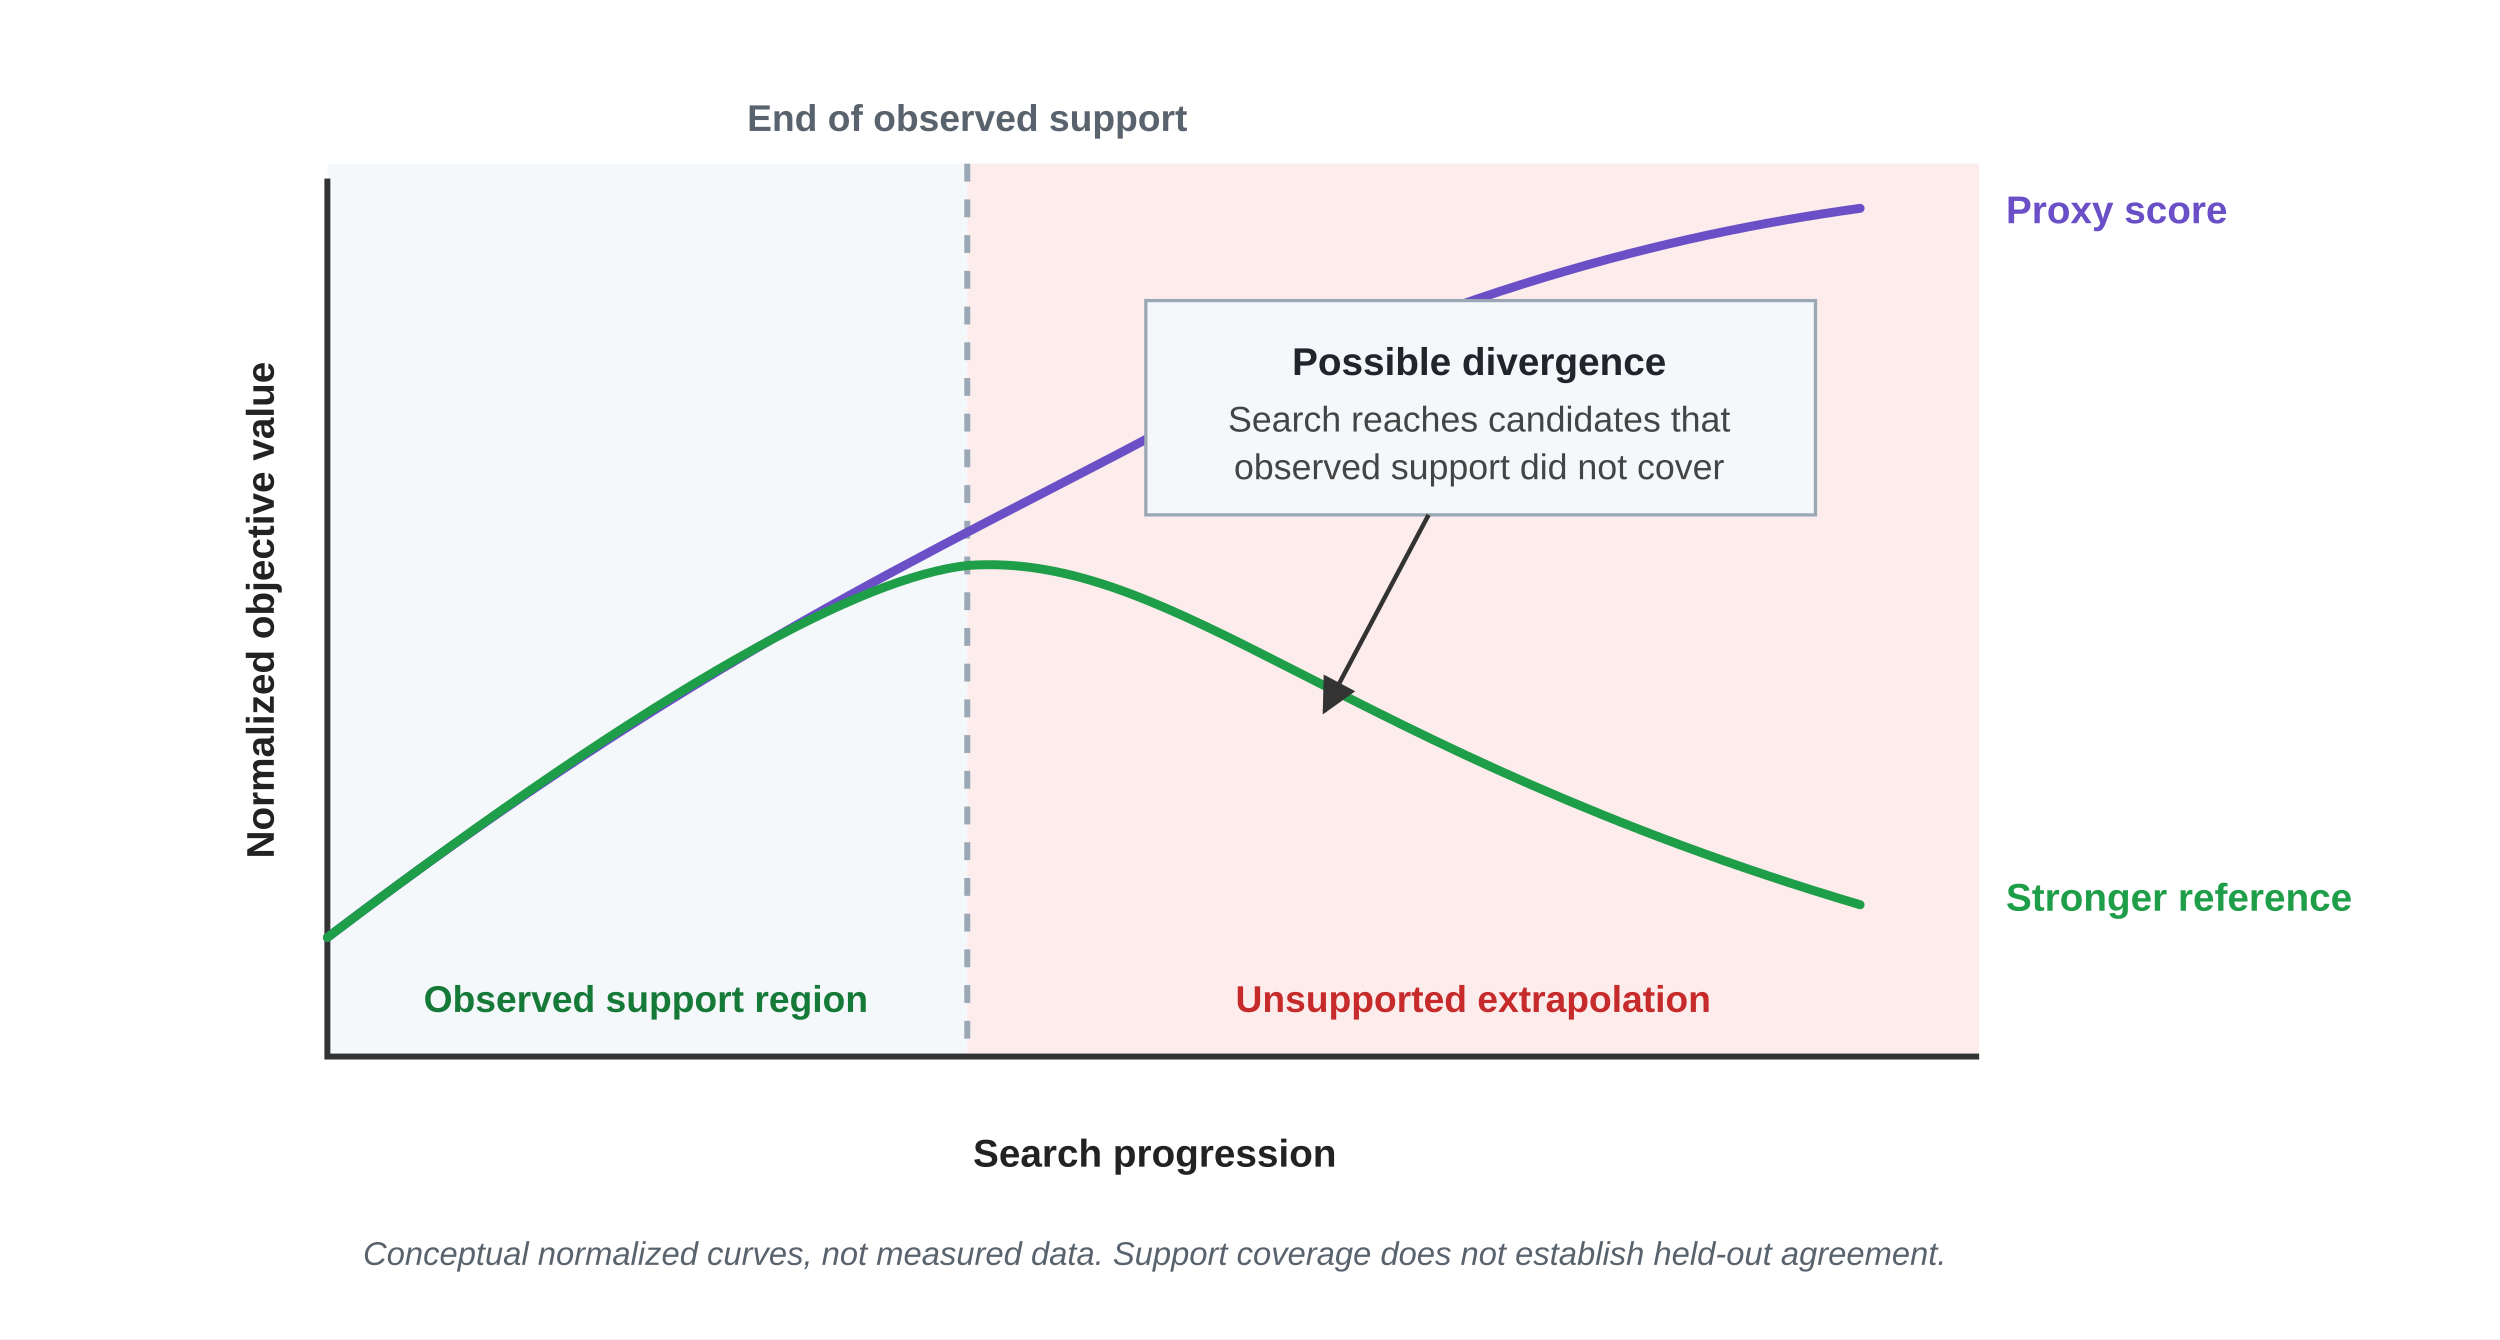
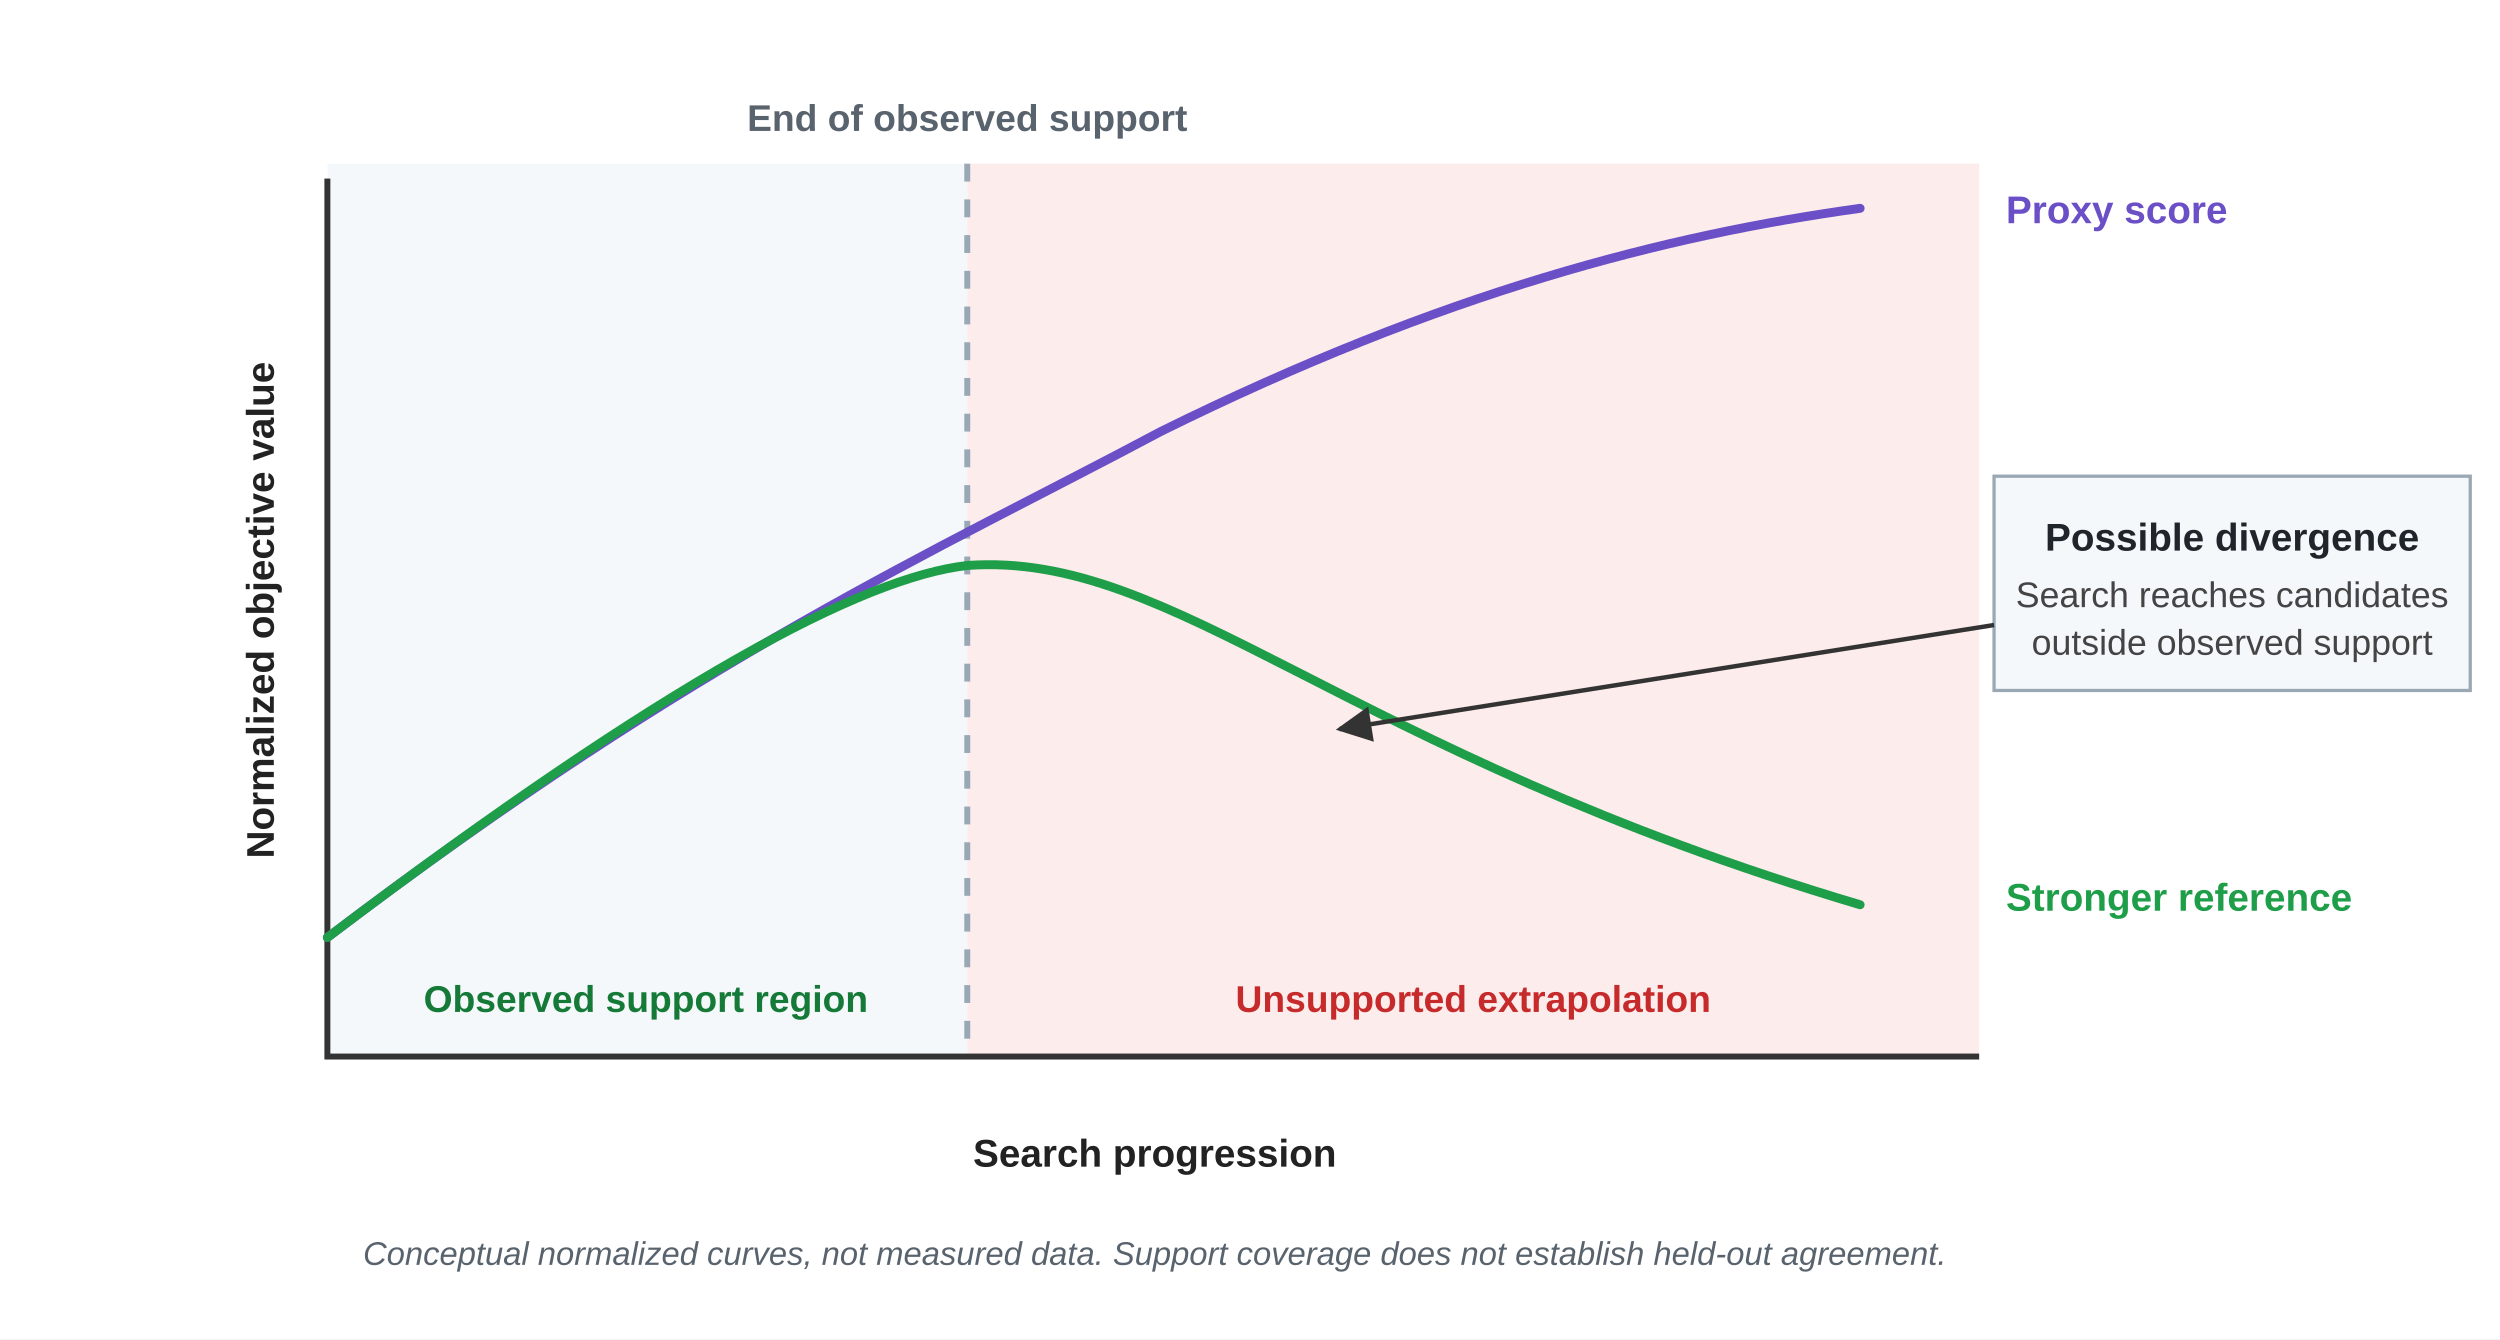
<svg xmlns="http://www.w3.org/2000/svg" viewBox="0 0 840 450" role="img" aria-labelledby="cal-title cal-desc">
  <defs>
    <marker id="arrow" viewBox="0 0 10 10" refX="9" refY="5" markerWidth="8" markerHeight="8" orient="auto">
      <path d="M 0 0 L 10 5 L 0 10 z" fill="#333333" />
    </marker>
    <style>
      .font { font-family: Arial, Helvetica, sans-serif; }
      .axis-label { font-size: 13px; font-weight: 700; fill: #222222; }
      .proxy-label { font-size: 13px; font-weight: 700; fill: #6A4FC7; }
      .reference-label { font-size: 13px; font-weight: 700; fill: #1E9E48; }
      .region-good { font-size: 12.5px; font-weight: 700; fill: #157A38; }
      .region-open { font-size: 12.5px; font-weight: 700; fill: #C62A2A; }
      .boundary-label { font-size: 12.5px; font-weight: 700; fill: #59636D; }
      .callout-title { font-size: 13px; font-weight: 700; fill: #20252B; }
      .callout-sub { font-size: 12px; fill: #444444; }
      .foot { font-size: 11px; font-style: italic; fill: #59636D; }
      .axis { stroke: #333333; stroke-width: 2; fill: none; }
      .boundary { stroke: #9AA8B5; stroke-width: 2; fill: none; stroke-dasharray: 6 6; }
      .proxy { stroke: #6A4FC7; stroke-width: 3; fill: none; stroke-linecap: round; }
      .reference { stroke: #1E9E48; stroke-width: 3; fill: none; stroke-linecap: round; }
      .panel { fill: #F5F8FA; stroke: #9AA8B5; stroke-width: 1.1; }
      .leader { stroke: #333333; stroke-width: 1.5; fill: none; }
    </style>
  </defs>
  <rect width="840" height="450" fill="#FFFFFF" />
  <g class="font">
    <rect x="110" y="55" width="215" height="300" fill="#F5F8FA" />
    <rect x="325" y="55" width="340" height="300" fill="#FDECEC" />
    <text class="region-good" x="217" y="340" text-anchor="middle">Observed support region</text>
    <text class="region-open" x="495" y="340" text-anchor="middle">Unsupported extrapolation</text>
    <line class="boundary" x1="325" y1="55" x2="325" y2="355" />
    <text class="boundary-label" x="325" y="44" text-anchor="middle">End of observed support</text>
    <polyline class="axis" points="110 60 110 355 665 355" />
    <text class="axis-label" x="388" y="392" text-anchor="middle">Search progression</text>
    <text class="axis-label" x="92" y="205" text-anchor="middle" transform="rotate(-90, 92, 205)">Normalized objective value</text>
    <path class="proxy" d="M 110 315 C 235 220, 315 185, 390 145 C 485 98, 560 79, 625 70" />
    <path class="reference" d="M 110 315 C 225 228, 290 194, 325 190 C 395 185, 450 252, 625 304" />
    <text class="proxy-label" x="674" y="75">Proxy score</text>
    <text class="reference-label" x="674" y="306">Stronger reference</text>
-     <rect class="panel" x="385" y="101" width="225" height="72" />
-     <text class="callout-title" x="497" y="126" text-anchor="middle">Possible divergence</text>
-     <text class="callout-sub" x="497" y="145" text-anchor="middle">Search reaches candidates that</text>
-     <text class="callout-sub" x="497" y="161" text-anchor="middle">observed support did not cover</text>
-     <path class="leader" d="M 480 173 L 445 239" marker-end="url(#arrow)" />
+     <rect class="panel" x="670" y="160" width="160" height="72" />
+     <text class="callout-title" x="750" y="185" text-anchor="middle">Possible divergence</text>
+     <text class="callout-sub" x="750" y="204" text-anchor="middle">Search reaches candidates</text>
+     <text class="callout-sub" x="750" y="220" text-anchor="middle">outside observed support</text>
+     <path class="leader" d="M 670 210 L 450 245" marker-end="url(#arrow)" />
    <text class="foot" x="388" y="425" text-anchor="middle">Conceptual normalized curves, not measured data. Support coverage does not establish held-out agreement.</text>
  </g>
</svg>
